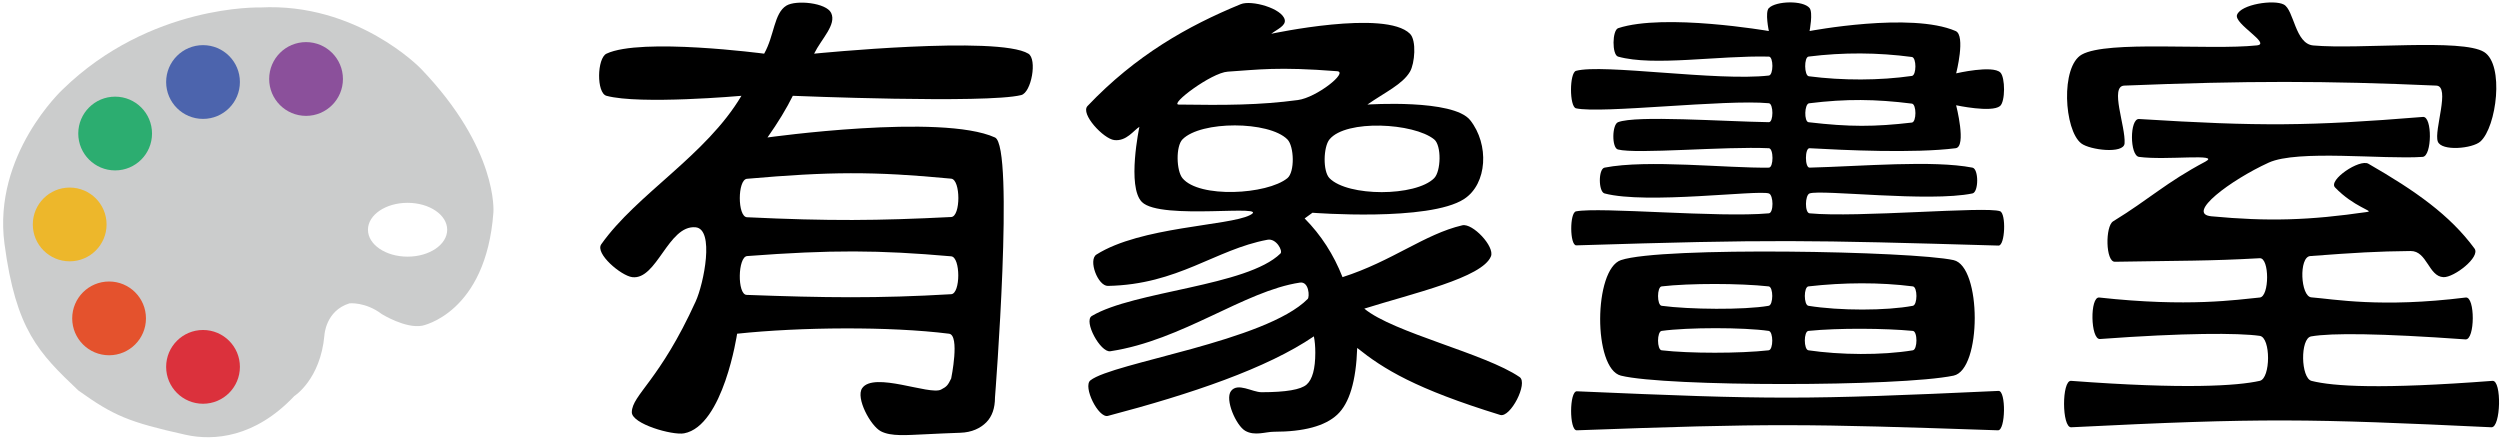
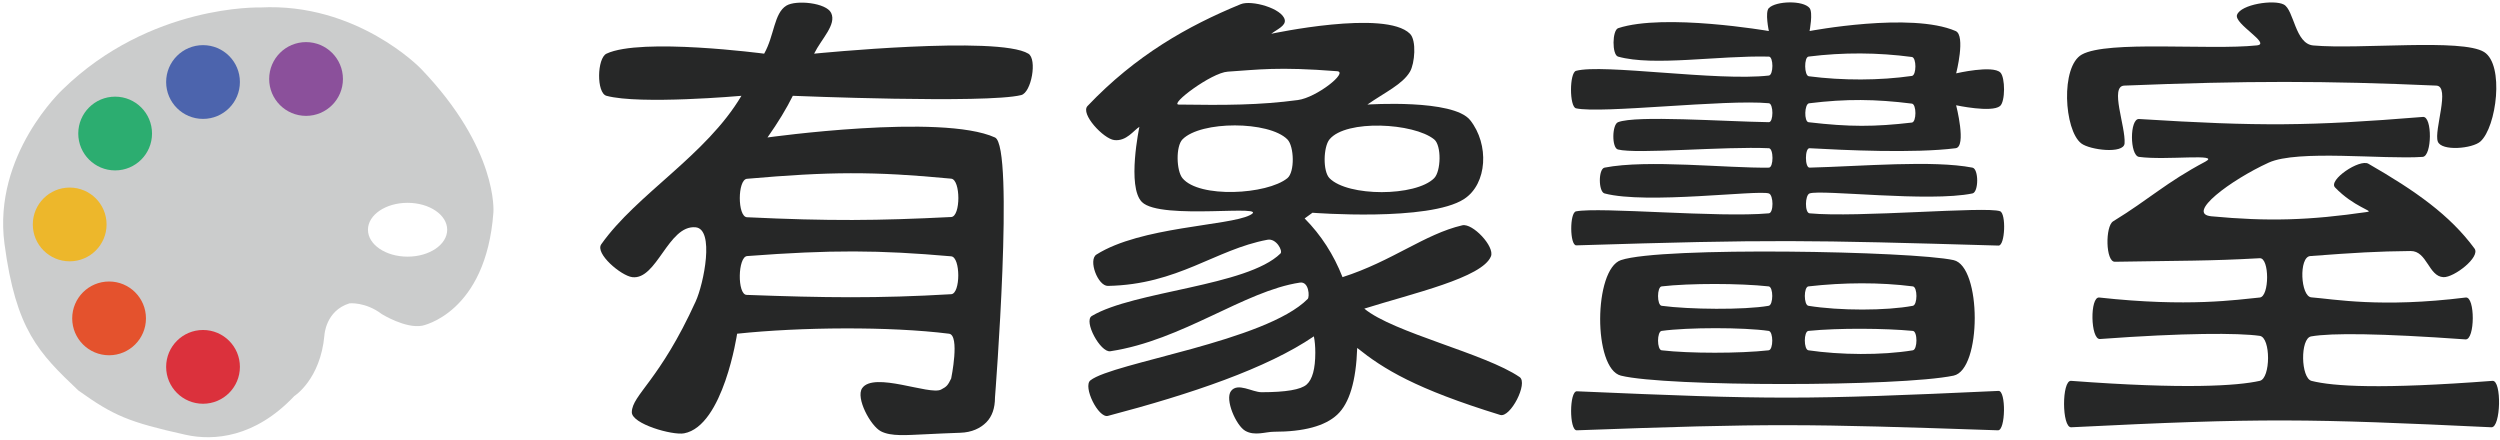
<svg xmlns="http://www.w3.org/2000/svg" version="1.1" id="圖層_1" x="0px" y="0px" width="825px" height="145px" viewBox="0 0 825 145" enable-background="new 0 0 825 145" xml:space="preserve">
-   <path fill="#000000" d="M337,31.375c-11.5,2.875-75.373,0.242-75.373,0.242c-2.084,4.219-4.871,8.803-8.359,13.75  c0,0,57.398-8.033,75.078,0c6.506,2.957,0,85.781,0,85.781c0,3.541-0.951,6.275-2.852,8.203c-1.902,1.926-4.766,3.355-8.62,3.461  c-3.855,0.104-7.816,0.344-11.563,0.5c-6,0.25-11.204,0.792-14.623-0.992c-3.436-1.793-8.372-11.028-6.172-14.219  c3.847-5.579,22.232,2.398,26.016,0.469c1.994-1.018,2.279-1.508,3.359-3.672c0,0,2.942-14.316-0.701-14.772  c-19.643-2.461-49.007-2.212-69.942-0.001c0,0-4.516,30.444-17.5,32.875c-3.834,0.718-17.335-3.101-17.25-7  c0.125-5.75,9.167-10.333,21.096-36.57c2.66-5.85,6.308-23.896-0.096-24.43c-9-0.75-12.725,17.452-20.841,16.461  c-3.703-0.452-12.389-7.814-10.234-10.859c11.743-16.602,34.531-29.244,46.25-48.984c0,0-33.503,2.975-44.531,0  c-3.356-0.906-3.143-12.418,0-13.906c11.357-5.377,52.031,0,52.031,0c3.385-5.988,3.216-13.357,7.344-15.859  c3.199-1.939,13.158-0.955,14.766,2.422c1.84,3.867-3.23,8.543-5.625,13.438c0,0,60.716-6.086,70.703,0  C342.331,19.52,340.373,30.531,337,31.375z M313.893,71.617c3.161-0.158,3.149-12.355,0-12.656  c-25.727-2.461-40.143-2.336-67.393,0.04c-3.152,0.274-3.16,12.536,0,12.687C273.849,72.983,289.5,72.834,313.893,71.617z   M313.893,97.086c3.121-0.185,3.113-12.229,0-12.5C290,82.5,274.436,82.404,246.563,84.5c-3.115,0.234-3.31,12.697-0.188,12.813  C272.079,98.261,289.83,98.508,313.893,97.086z" />
-   <path fill="#000000" d="M501.471,124.43c2.895,1.987-3.051,13.534-6.406,12.5c-27.897-8.597-38.49-15.129-47.188-22.109  c-0.365,10.938-2.566,18.281-6.602,22.031c-4.037,3.75-11.004,5.625-20.898,5.625c-2.709,0-6.336,1.488-9.453-0.313  c-3.018-1.743-6.795-10.351-4.688-13.125c2.211-2.909,7.004,0.391,10.078,0.391c8.02,0,12.98-0.846,14.883-2.539  c1.9-1.691,2.852-5.195,2.852-10.508c0-2.031-0.156-3.828-0.469-5.391c-15.418,10.521-40.414,19.008-67.968,26.25  c-3.159,0.83-8.334-9.681-5.781-11.719c7.336-5.856,57.833-12.854,71.718-26.875c0.649-0.655,0.464-5.846-2.578-5.391  c-18.311,2.742-38.804,19.075-62.578,22.656c-3.248,0.489-8.915-9.958-6.094-11.641c13.868-8.273,51.25-9.801,62.265-20.625  c0.842-0.827-1.363-5.079-4.297-4.531c-17.28,3.229-29.453,14.777-52.656,15.234c-3.319,0.065-6.585-8.577-3.778-10.352  c14.595-9.229,43.626-9.438,50.626-12.992c7.675-3.896-29.425,1.859-35.626-4.342c-5.014-5.013-0.832-24.814-0.832-24.814  c-1.875,1.146-4.255,4.83-8.281,4.375c-3.553-0.401-11.292-8.66-8.828-11.25c15.928-16.744,33.068-26.418,50.546-33.594  c3.566-1.464,13.718,1.389,14.531,5.156c0.427,1.979-2.631,3.203-4.453,4.609c0,0,37.688-8.094,45.781,0  c2.21,2.209,1.576,9.802,0,12.5c-2.457,4.206-8.334,6.85-14.063,10.859c0,0,28.33-1.916,33.931,5.158c6.333,8,5.666,21-2,26  c-11.575,7.551-50.056,4.545-50.056,4.545l-2.578,1.875c5.416,5.469,9.582,11.928,12.5,19.375  c16.406-5.26,27.094-14.205,39.531-17.109c3.392-0.792,10.754,7.004,9.453,10.234c-2.851,7.081-25.756,12.215-41.797,17.266  C459.752,109.77,490.167,116.667,501.471,124.43z M441.25,23.5c-19.75-1.539-26-0.5-36.107,0.148  c-5.386,0.346-19.309,10.813-16.172,10.859c15.293,0.225,26.695,0.201,39.343-1.496C434.498,32.183,445.063,23.797,441.25,23.5z   M424.83,58.805c2.491-2.014,2.265-10.547,0-12.813c-6.118-6.118-28.543-6.17-34.609,0c-2.245,2.284-2.036,10.34,0,12.813  C395.723,65.482,418.1,64.242,424.83,58.805z M473.268,58.805c2.265-2.266,2.491-10.799,0-12.813  c-6.715-5.426-29.042-6.664-34.531,0c-2.037,2.473-2.245,10.528,0,12.813C444.788,64.961,467.163,64.909,473.268,58.805z" />
-   <path fill="#000000" d="M659.512,81.041c-63.5-1.833-74.657-2.072-139.324-0.072c-2.187,0.068-2.251-10.801-0.104-11.219  c7.837-1.523,47.095,2.148,63.638,0.648c1.634-0.148,1.56-6.053,0-6.563c-3.71-1.211-40.416,3.65-54.219,0  c-2.059-0.545-2.089-8.106,0-8.516c14.175-2.778,40.509,0.222,54.219,0c1.602-0.025,1.6-6.334,0-6.406  c-14.639-0.664-43.594,2.006-49.805,0.42c-2.081-0.531-1.963-8.234,0.039-9.014c5.961-2.32,34.627-0.236,49.766,0  c1.562,0.024,1.556-6.103,0-6.25c-14.377-1.361-55.293,3.514-63.627,1.68c-2.232-0.491-2.206-11.777,0-12.375  c8.815-2.389,46.583,3.5,63.627,1.555c1.552-0.178,1.563-6.213,0-6.25c-16.706-0.404-38.052,3.287-49.766,0  c-2.031-0.57-1.949-8.73,0.055-9.388c15.25-5,49.711,0.95,49.711,0.95s-1.34-6.238,0-7.578c2.375-2.375,11.326-2.613,13.438,0  c1.19,1.474,0,7.578,0,7.578s33.519-6.367,48.203,0c3.369,1.461,0.173,13.965,0.173,13.965s12.049-2.811,14.59-0.27  c1.616,1.615,1.652,9.626-0.125,11.063c-2.795,2.259-14.476-0.263-14.476-0.263s3.52,13.709-0.162,14.177  c-13.682,1.738-37.018,0.628-48.203,0c-1.599-0.09-1.602,6.447,0,6.406c17.222-0.445,40.686-2.529,53.75,0  c2.091,0.404,2.085,8.082,0,8.516c-14.231,2.955-49.981-1.377-53.75,0c-1.541,0.563-1.633,6.406,0,6.563  c15.687,1.5,58.138-2.383,62.853-0.693C662.071,70.443,661.697,81.104,659.512,81.041z M659.333,142c-64-2.167-75-2.333-139,0  c-2.519,0.092-2.474-12.984,0.042-12.875c64.367,2.789,74.791,2.831,139.143-0.125C662.036,128.885,661.852,142.085,659.333,142z   M644.674,123.961c-17.841,3.706-94.976,3.677-109.766,0c-9.249-2.299-9.024-35.061,0-38.125c13.259-4.502,96.238-2.98,109.766,0  C653.981,87.887,654.005,122.022,644.674,123.961z M583.658,100.914c1.578-0.274,1.592-6.231,0-6.406  c-9.482-1.041-26.158-1.07-35.313,0c-1.591,0.186-1.587,6.193,0,6.406C557.375,102.125,575.5,102.334,583.658,100.914z   M583.658,115.602c1.592-0.179,1.585-6.178,0-6.406c-8.283-1.195-26.658-1.195-35.313,0c-1.588,0.22-1.591,6.221,0,6.406  C557.5,116.667,574.167,116.667,583.658,115.602z M630.924,25.055c1.546-0.222,1.55-6.045,0-6.25  c-11.299-1.492-22.592-1.565-34.09-0.136c-1.55,0.192-1.468,6.3,0.083,6.5C608.103,26.614,620.25,26.584,630.924,25.055z   M630.924,40.445c1.554-0.181,1.551-6.057,0-6.25c-12.049-1.508-21.675-1.618-33.923-0.11c-1.551,0.19-1.72,6.068-0.167,6.25  C610.333,41.916,618.625,41.875,630.924,40.445z M631.236,100.914c1.575-0.297,1.589-6.204,0-6.406  c-10.861-1.383-22.799-1.32-34.453,0c-1.592,0.18-1.58,6.15,0,6.406C607.025,102.572,622.5,102.563,631.236,100.914z   M631.236,115.602c1.581-0.26,1.595-6.255,0-6.406c-9.069-0.861-24.486-1.008-34.453,0c-1.594,0.161-1.585,6.176,0,6.406  C607.25,117.125,620.831,117.309,631.236,115.602z" />
-   <path fill="#000000" d="M822.167,141c-60.334-2.833-75.334-3.166-138.667,0c-3.121,0.156-3.16-15.555-0.045-15.32  c37.546,2.82,54.879,1.654,62.266,0c3.622-0.812,3.674-14.322,0-14.844c-7.054-1.002-25.055-1.003-52.721,1.039  c-3.155,0.233-3.394-14.042-0.248-13.695c29.331,3.237,45.623,0.695,52.969,0c3.229-0.306,3.236-13.152,0-12.969  c-16.706,0.949-26.221,0.79-47.813,1.172c-3.085,0.055-3.211-11.726-0.581-13.338c11.993-7.352,17.423-12.795,30.437-19.704  c5.33-2.83-12.931-0.341-21.887-1.567c-3.095-0.424-3.119-12.693,0-12.5c39.873,2.477,56.248,2.352,93.706-0.689  c3.115-0.254,3.006,12.975-0.112,13.189c-12.97,0.894-41.273-2.463-50.804,1.893c-12.574,5.748-27.506,16.902-18.917,17.709  c18.625,1.75,32.333,1.375,51.583-1.459c2.005-0.295-4.587-1.625-10.769-8.064c-2.338-2.436,8.089-9.495,11.016-7.813  c15.587,8.961,26.921,16.969,35,27.969c2.062,2.807-6.755,9.6-10.234,9.453c-4.936-0.208-5.384-8.685-10.846-8.627  c-10.999,0.114-18.25,0.541-33.125,1.666c-3.828,0.289-3.208,13.349,0.375,13.625c7.372,0.568,22.916,3.542,50.939,0.055  c3.14-0.391,3.086,14.045-0.07,13.82c-28.084-2-44.285-2.166-50.953-0.987c-3.654,0.646-3.426,13.781,0.167,14.685  c7.168,1.803,22.668,2.803,59.685-0.018C825.633,125.442,825.289,141.146,822.167,141z M818.533,46.695  c-2.613,2.352-12.849,3.3-14.063,0c-1.335-3.628,4.253-18.236-0.471-18.445c-36.721-1.621-62.611-1.621-103,0  c-4.879,0.195,0.5,13.5,0.111,19.07c-0.249,3.564-11.466,2.182-14.297,0C681.141,42.946,679.941,21.944,687,18  c8.5-4.75,42-1.375,57.783-3.023c4.832-0.505-7.645-7.102-6.563-10.078c1.264-3.477,12.178-5.133,15.445-3.398  c3.381,1.795,3.69,12.967,9.709,13.5c15.5,1.375,49.125-2.375,56.386,2.168C826.482,21.375,823.879,41.886,818.533,46.695z" />
+   <path fill="#262727" d="M337,31.375c-11.5,2.875-75.373,0.242-75.373,0.242c-2.084,4.219-4.871,8.803-8.359,13.75  c0,0,57.398-8.033,75.078,0c6.506,2.957,0,85.781,0,85.781c0,3.541-0.951,6.275-2.852,8.203c-1.902,1.926-4.766,3.355-8.62,3.461  c-3.855,0.104-7.816,0.344-11.563,0.5c-6,0.25-11.204,0.792-14.623-0.992c-3.436-1.793-8.372-11.028-6.172-14.219  c3.847-5.579,22.232,2.398,26.016,0.469c1.994-1.018,2.279-1.508,3.359-3.672c0,0,2.942-14.316-0.701-14.772  c-19.643-2.461-49.007-2.212-69.942-0.001c0,0-4.516,30.444-17.5,32.875c-3.834,0.718-17.335-3.101-17.25-7  c0.125-5.75,9.167-10.333,21.096-36.57c2.66-5.85,6.308-23.896-0.096-24.43c-9-0.75-12.725,17.452-20.841,16.461  c-3.703-0.452-12.389-7.814-10.234-10.859c11.743-16.602,34.531-29.244,46.25-48.984c0,0-33.503,2.975-44.531,0  c-3.356-0.906-3.143-12.418,0-13.906c11.357-5.377,52.031,0,52.031,0c3.385-5.988,3.216-13.357,7.344-15.859  c3.199-1.939,13.158-0.955,14.766,2.422c1.84,3.867-3.23,8.543-5.625,13.438c0,0,60.716-6.086,70.703,0  C342.331,19.52,340.373,30.531,337,31.375z M313.893,71.617c3.161-0.158,3.149-12.355,0-12.656  c-25.727-2.461-40.143-2.336-67.393,0.04c-3.152,0.274-3.16,12.536,0,12.687C273.849,72.983,289.5,72.834,313.893,71.617z   M313.893,97.086c3.121-0.185,3.113-12.229,0-12.5C290,82.5,274.436,82.404,246.563,84.5c-3.115,0.234-3.31,12.697-0.188,12.813  C272.079,98.261,289.83,98.508,313.893,97.086z" />
+   <path fill="#262727" d="M501.471,124.43c2.895,1.987-3.051,13.534-6.406,12.5c-27.897-8.597-38.49-15.129-47.188-22.109  c-0.365,10.938-2.566,18.281-6.602,22.031c-4.037,3.75-11.004,5.625-20.898,5.625c-2.709,0-6.336,1.488-9.453-0.313  c-3.018-1.743-6.795-10.351-4.688-13.125c2.211-2.909,7.004,0.391,10.078,0.391c8.02,0,12.98-0.846,14.883-2.539  c1.9-1.691,2.852-5.195,2.852-10.508c0-2.031-0.156-3.828-0.469-5.391c-15.418,10.521-40.414,19.008-67.968,26.25  c-3.159,0.83-8.334-9.681-5.781-11.719c7.336-5.856,57.833-12.854,71.718-26.875c0.649-0.655,0.464-5.846-2.578-5.391  c-18.311,2.742-38.804,19.075-62.578,22.656c-3.248,0.489-8.915-9.958-6.094-11.641c13.868-8.273,51.25-9.801,62.265-20.625  c0.842-0.827-1.363-5.079-4.297-4.531c-17.28,3.229-29.453,14.777-52.656,15.234c-3.319,0.065-6.585-8.577-3.778-10.352  c14.595-9.229,43.626-9.438,50.626-12.992c7.675-3.896-29.425,1.859-35.626-4.342c-5.014-5.013-0.832-24.814-0.832-24.814  c-1.875,1.146-4.255,4.83-8.281,4.375c-3.553-0.401-11.292-8.66-8.828-11.25c15.928-16.744,33.068-26.418,50.546-33.594  c3.566-1.464,13.718,1.389,14.531,5.156c0.427,1.979-2.631,3.203-4.453,4.609c0,0,37.688-8.094,45.781,0  c2.21,2.209,1.576,9.802,0,12.5c-2.457,4.206-8.334,6.85-14.063,10.859c0,0,28.33-1.916,33.931,5.158c6.333,8,5.666,21-2,26  c-11.575,7.551-50.056,4.545-50.056,4.545l-2.578,1.875c5.416,5.469,9.582,11.928,12.5,19.375  c16.406-5.26,27.094-14.205,39.531-17.109c3.392-0.792,10.754,7.004,9.453,10.234c-2.851,7.081-25.756,12.215-41.797,17.266  C459.752,109.77,490.167,116.667,501.471,124.43z M441.25,23.5c-19.75-1.539-26-0.5-36.107,0.148  c-5.386,0.346-19.309,10.813-16.172,10.859c15.293,0.225,26.695,0.201,39.343-1.496C434.498,32.183,445.063,23.797,441.25,23.5z   M424.83,58.805c2.491-2.014,2.265-10.547,0-12.813c-6.118-6.118-28.543-6.17-34.609,0c-2.245,2.284-2.036,10.34,0,12.813  C395.723,65.482,418.1,64.242,424.83,58.805z M473.268,58.805c2.265-2.266,2.491-10.799,0-12.813  c-6.715-5.426-29.042-6.664-34.531,0c-2.037,2.473-2.245,10.528,0,12.813C444.788,64.961,467.163,64.909,473.268,58.805z" />
+   <path fill="#262727" d="M659.512,81.041c-63.5-1.833-74.657-2.072-139.324-0.072c-2.187,0.068-2.251-10.801-0.104-11.219  c7.837-1.523,47.095,2.148,63.638,0.648c1.634-0.148,1.56-6.053,0-6.563c-3.71-1.211-40.416,3.65-54.219,0  c-2.059-0.545-2.089-8.106,0-8.516c14.175-2.778,40.509,0.222,54.219,0c1.602-0.025,1.6-6.334,0-6.406  c-14.639-0.664-43.594,2.006-49.805,0.42c-2.081-0.531-1.963-8.234,0.039-9.014c5.961-2.32,34.627-0.236,49.766,0  c1.562,0.024,1.556-6.103,0-6.25c-14.377-1.361-55.293,3.514-63.627,1.68c-2.232-0.491-2.206-11.777,0-12.375  c8.815-2.389,46.583,3.5,63.627,1.555c1.552-0.178,1.563-6.213,0-6.25c-16.706-0.404-38.052,3.287-49.766,0  c-2.031-0.57-1.949-8.73,0.055-9.388c15.25-5,49.711,0.95,49.711,0.95s-1.34-6.238,0-7.578c2.375-2.375,11.326-2.613,13.438,0  c1.19,1.474,0,7.578,0,7.578s33.519-6.367,48.203,0c3.369,1.461,0.173,13.965,0.173,13.965s12.049-2.811,14.59-0.27  c1.616,1.615,1.652,9.626-0.125,11.063c-2.795,2.259-14.476-0.263-14.476-0.263s3.52,13.709-0.162,14.177  c-13.682,1.738-37.018,0.628-48.203,0c-1.599-0.09-1.602,6.447,0,6.406c17.222-0.445,40.686-2.529,53.75,0  c2.091,0.404,2.085,8.082,0,8.516c-14.231,2.955-49.981-1.377-53.75,0c-1.541,0.563-1.633,6.406,0,6.563  c15.687,1.5,58.138-2.383,62.853-0.693C662.071,70.443,661.697,81.104,659.512,81.041z M659.333,142c-64-2.167-75-2.333-139,0  c-2.519,0.092-2.474-12.984,0.042-12.875c64.367,2.789,74.791,2.831,139.143-0.125C662.036,128.885,661.852,142.085,659.333,142z   M644.674,123.961c-17.841,3.706-94.976,3.677-109.766,0c-9.249-2.299-9.024-35.061,0-38.125c13.259-4.502,96.238-2.98,109.766,0  C653.981,87.887,654.005,122.022,644.674,123.961z M583.658,100.914c1.578-0.274,1.592-6.231,0-6.406  c-9.482-1.041-26.158-1.07-35.313,0c-1.591,0.186-1.587,6.193,0,6.406C557.375,102.125,575.5,102.334,583.658,100.914z   M583.658,115.602c1.592-0.179,1.585-6.178,0-6.406c-8.283-1.195-26.658-1.195-35.313,0c-1.588,0.22-1.591,6.221,0,6.406  C557.5,116.667,574.167,116.667,583.658,115.602z M630.924,25.055c1.546-0.222,1.55-6.045,0-6.25  c-11.299-1.492-22.592-1.565-34.09-0.136c-1.55,0.192-1.468,6.3,0.083,6.5C608.103,26.614,620.25,26.584,630.924,25.055z   M630.924,40.445c1.554-0.181,1.551-6.057,0-6.25c-12.049-1.508-21.675-1.618-33.923-0.11c-1.551,0.19-1.72,6.068-0.167,6.25  C610.333,41.916,618.625,41.875,630.924,40.445z M631.236,100.914c1.575-0.297,1.589-6.204,0-6.406  c-10.861-1.383-22.799-1.32-34.453,0c-1.592,0.18-1.58,6.15,0,6.406C607.025,102.572,622.5,102.563,631.236,100.914z   M631.236,115.602c1.581-0.26,1.595-6.255,0-6.406c-9.069-0.861-24.486-1.008-34.453,0c-1.594,0.161-1.585,6.176,0,6.406  C607.25,117.125,620.831,117.309,631.236,115.602z" />
+   <path fill="#262727" d="M822.167,141c-60.334-2.833-75.334-3.166-138.667,0c-3.121,0.156-3.16-15.555-0.045-15.32  c37.546,2.82,54.879,1.654,62.266,0c3.622-0.812,3.674-14.322,0-14.844c-7.054-1.002-25.055-1.003-52.721,1.039  c-3.155,0.233-3.394-14.042-0.248-13.695c29.331,3.237,45.623,0.695,52.969,0c3.229-0.306,3.236-13.152,0-12.969  c-16.706,0.949-26.221,0.79-47.813,1.172c-3.085,0.055-3.211-11.726-0.581-13.338c11.993-7.352,17.423-12.795,30.437-19.704  c5.33-2.83-12.931-0.341-21.887-1.567c-3.095-0.424-3.119-12.693,0-12.5c39.873,2.477,56.248,2.352,93.706-0.689  c3.115-0.254,3.006,12.975-0.112,13.189c-12.97,0.894-41.273-2.463-50.804,1.893c-12.574,5.748-27.506,16.902-18.917,17.709  c18.625,1.75,32.333,1.375,51.583-1.459c2.005-0.295-4.587-1.625-10.769-8.064c-2.338-2.436,8.089-9.495,11.016-7.813  c15.587,8.961,26.921,16.969,35,27.969c2.062,2.807-6.755,9.6-10.234,9.453c-4.936-0.208-5.384-8.685-10.846-8.627  c-10.999,0.114-18.25,0.541-33.125,1.666c-3.828,0.289-3.208,13.349,0.375,13.625c7.372,0.568,22.916,3.542,50.939,0.055  c3.14-0.391,3.086,14.045-0.07,13.82c-28.084-2-44.285-2.166-50.953-0.987c-3.654,0.646-3.426,13.781,0.167,14.685  c7.168,1.803,22.668,2.803,59.685-0.018C825.633,125.442,825.289,141.146,822.167,141z M818.533,46.695  c-2.613,2.352-12.849,3.3-14.063,0c-1.335-3.628,4.253-18.236-0.471-18.445c-36.721-1.621-62.611-1.621-103,0  c-4.879,0.195,0.5,13.5,0.111,19.07c-0.249,3.564-11.466,2.182-14.297,0C681.141,42.946,679.941,21.944,687,18  c8.5-4.75,42-1.375,57.783-3.023c4.832-0.505-7.645-7.102-6.563-10.078c1.264-3.477,12.178-5.133,15.445-3.398  c3.381,1.795,3.69,12.967,9.709,13.5c15.5,1.375,49.125-2.375,56.386,2.168C826.482,21.375,823.879,41.886,818.533,46.695z" />
  <path fill="#CBCCCC" d="M138.793,22.559c0,0-21.029-21.779-52.949-20.09c0,0-36.236-1.127-65.152,27.037  c0,0-23.125,21.442-19.213,50.945c3.771,28.444,11.294,35.978,24.349,48.383c11.64,8.341,16.583,10.447,35.421,14.643  c9.289,2.067,22.906,0.938,35.861-12.769c0,0,8.638-5.444,9.951-20.09c0,0,0.376-8.073,8.262-10.515c0,0,5.258-0.563,10.703,3.567  c0,0,7.761,4.819,13.268,3.818c0,0,21.092-4.006,23.533-37.427C162.826,70.063,164.516,49.221,138.793,22.559z M134.5,84.694  c-7.221,0-13.073-3.976-13.073-8.882c0-4.904,5.853-8.881,13.073-8.881s13.073,3.977,13.073,8.881  C147.573,80.719,141.721,84.694,134.5,84.694z" />
  <circle fill="#8B509B" cx="100.998" cy="26.066" r="12.171" />
  <circle fill="#4C64AD" cx="66.998" cy="27.066" r="12.171" />
  <circle fill="#2CAD70" cx="37.998" cy="44.066" r="12.171" />
  <circle fill="#EDB72B" cx="22.998" cy="74.066" r="12.171" />
  <circle fill="#E4522D" cx="35.998" cy="105.066" r="12.171" />
  <circle fill="#DB313C" cx="66.998" cy="121.066" r="12.171" />
  <rect id="_x3C_切片_x3E__1_" fill="none" width="825" height="145" />
</svg>
